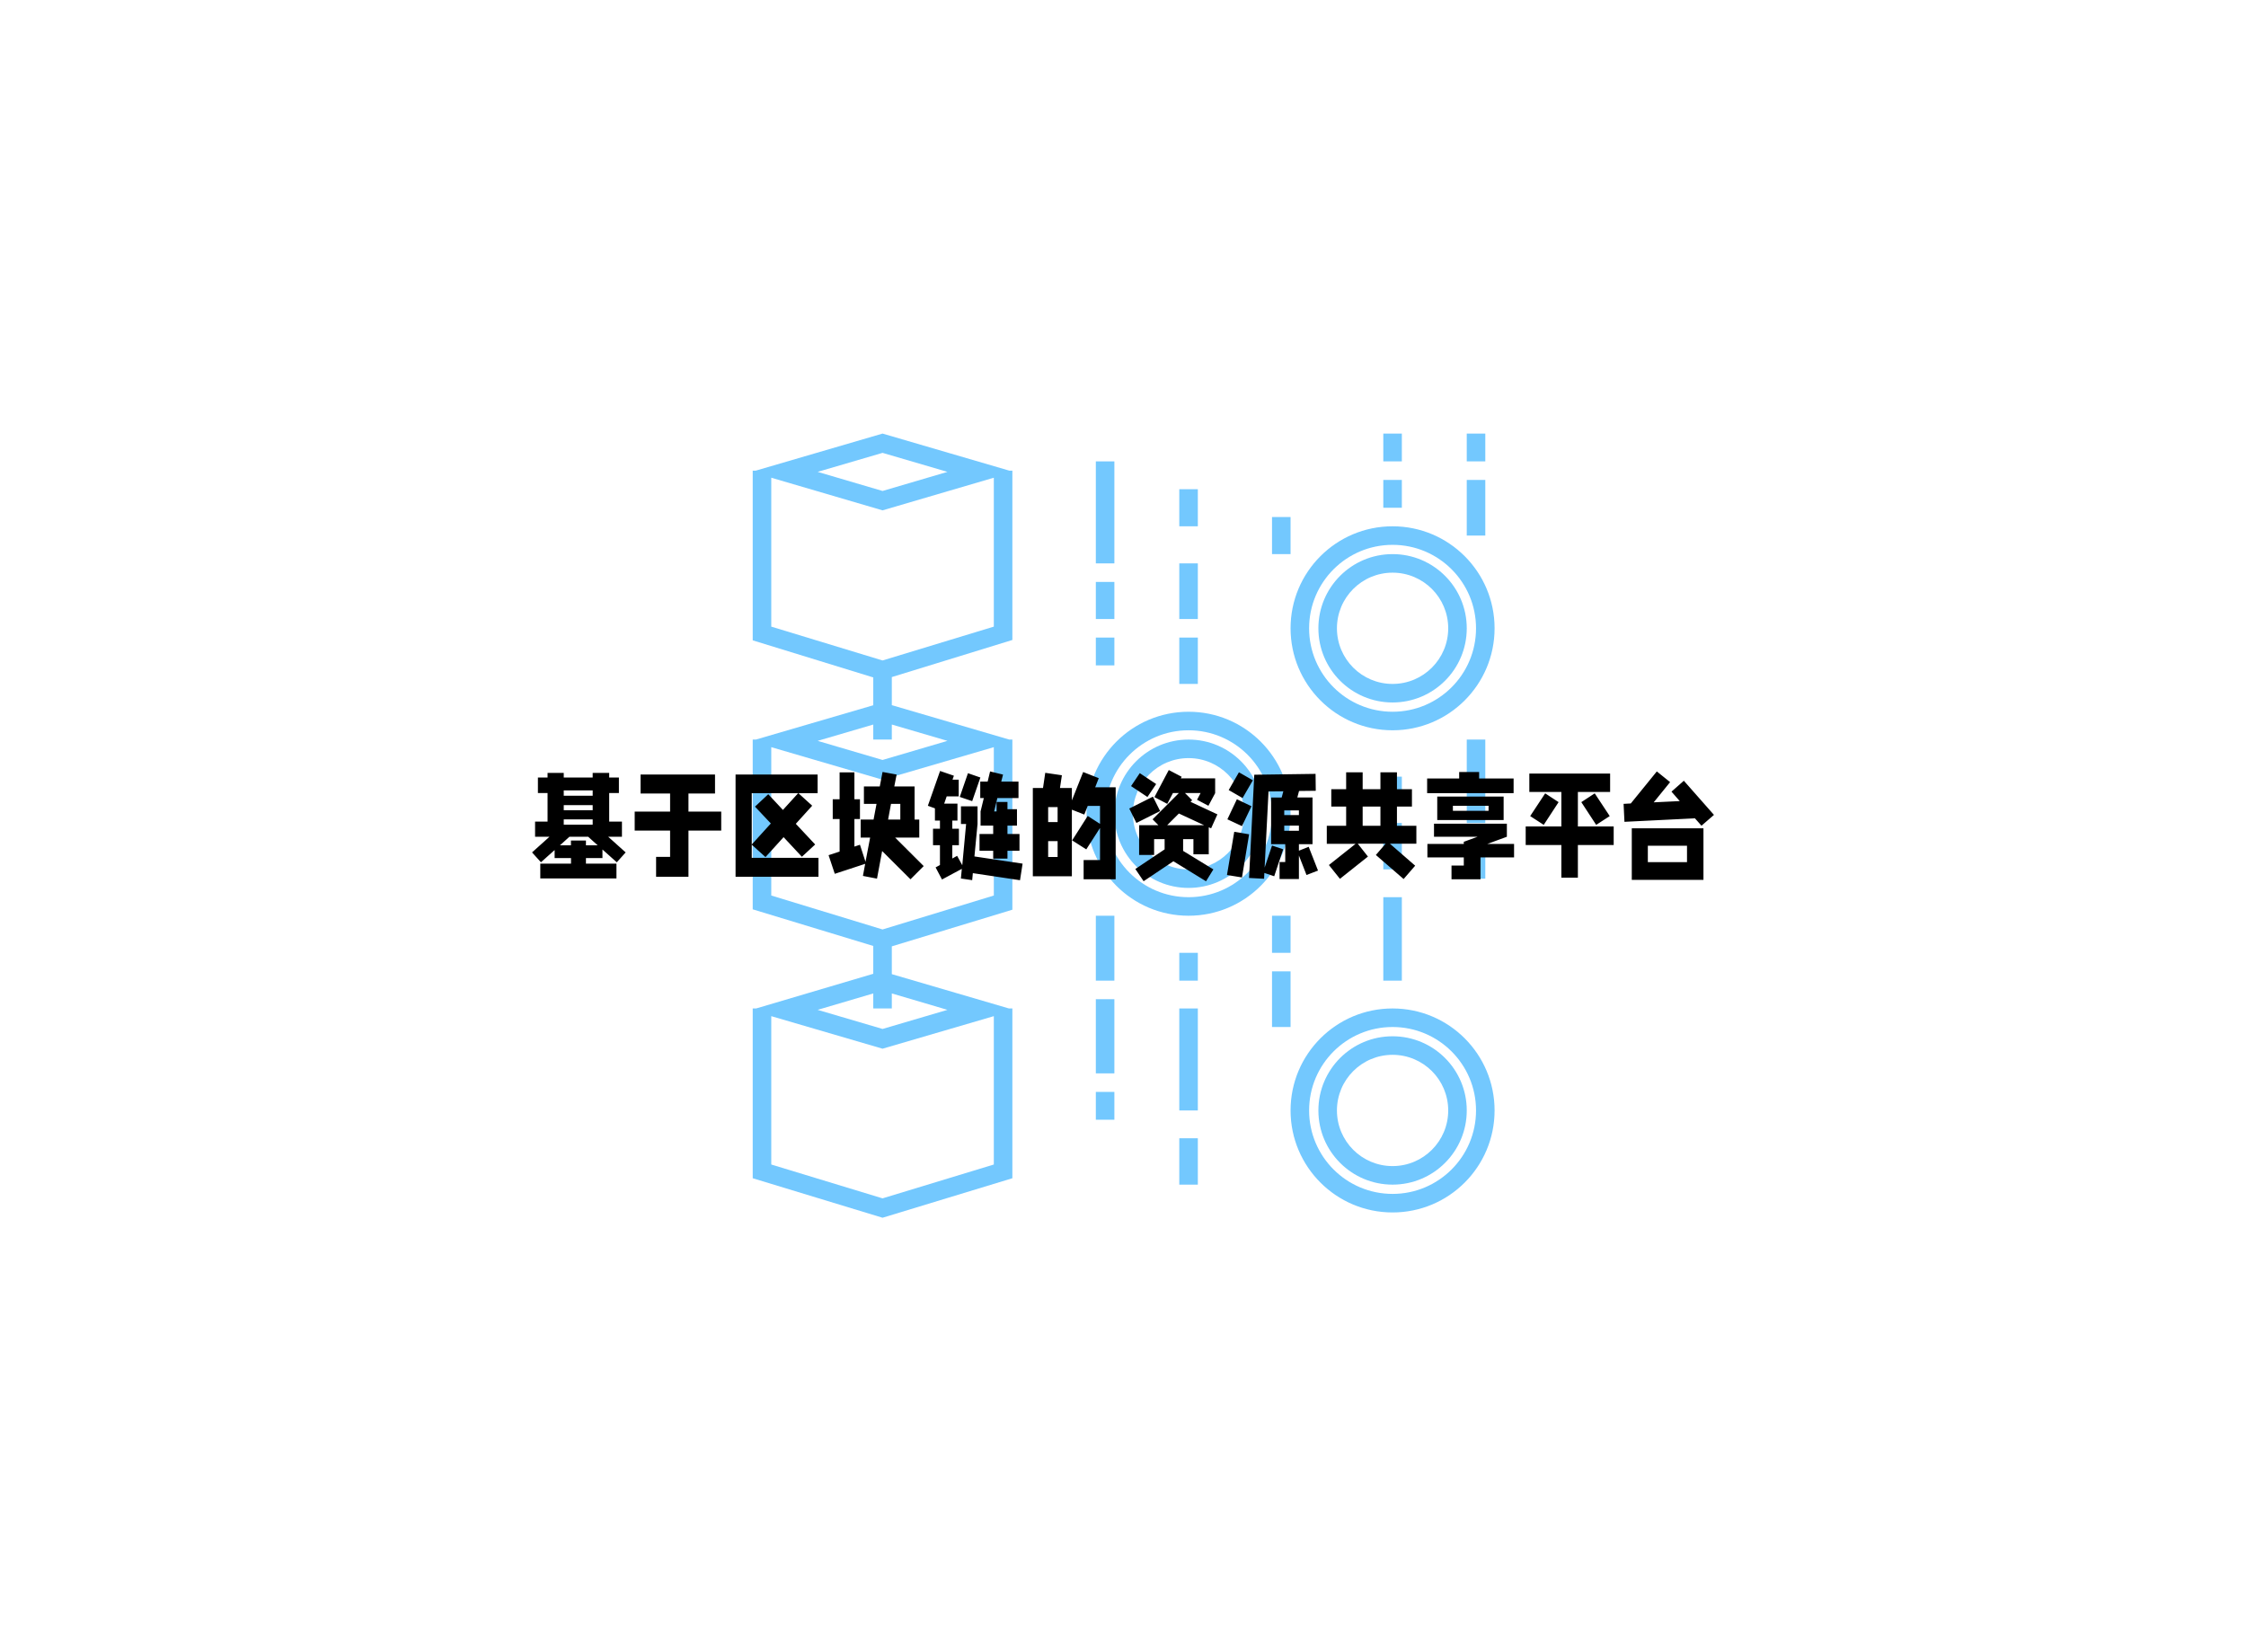
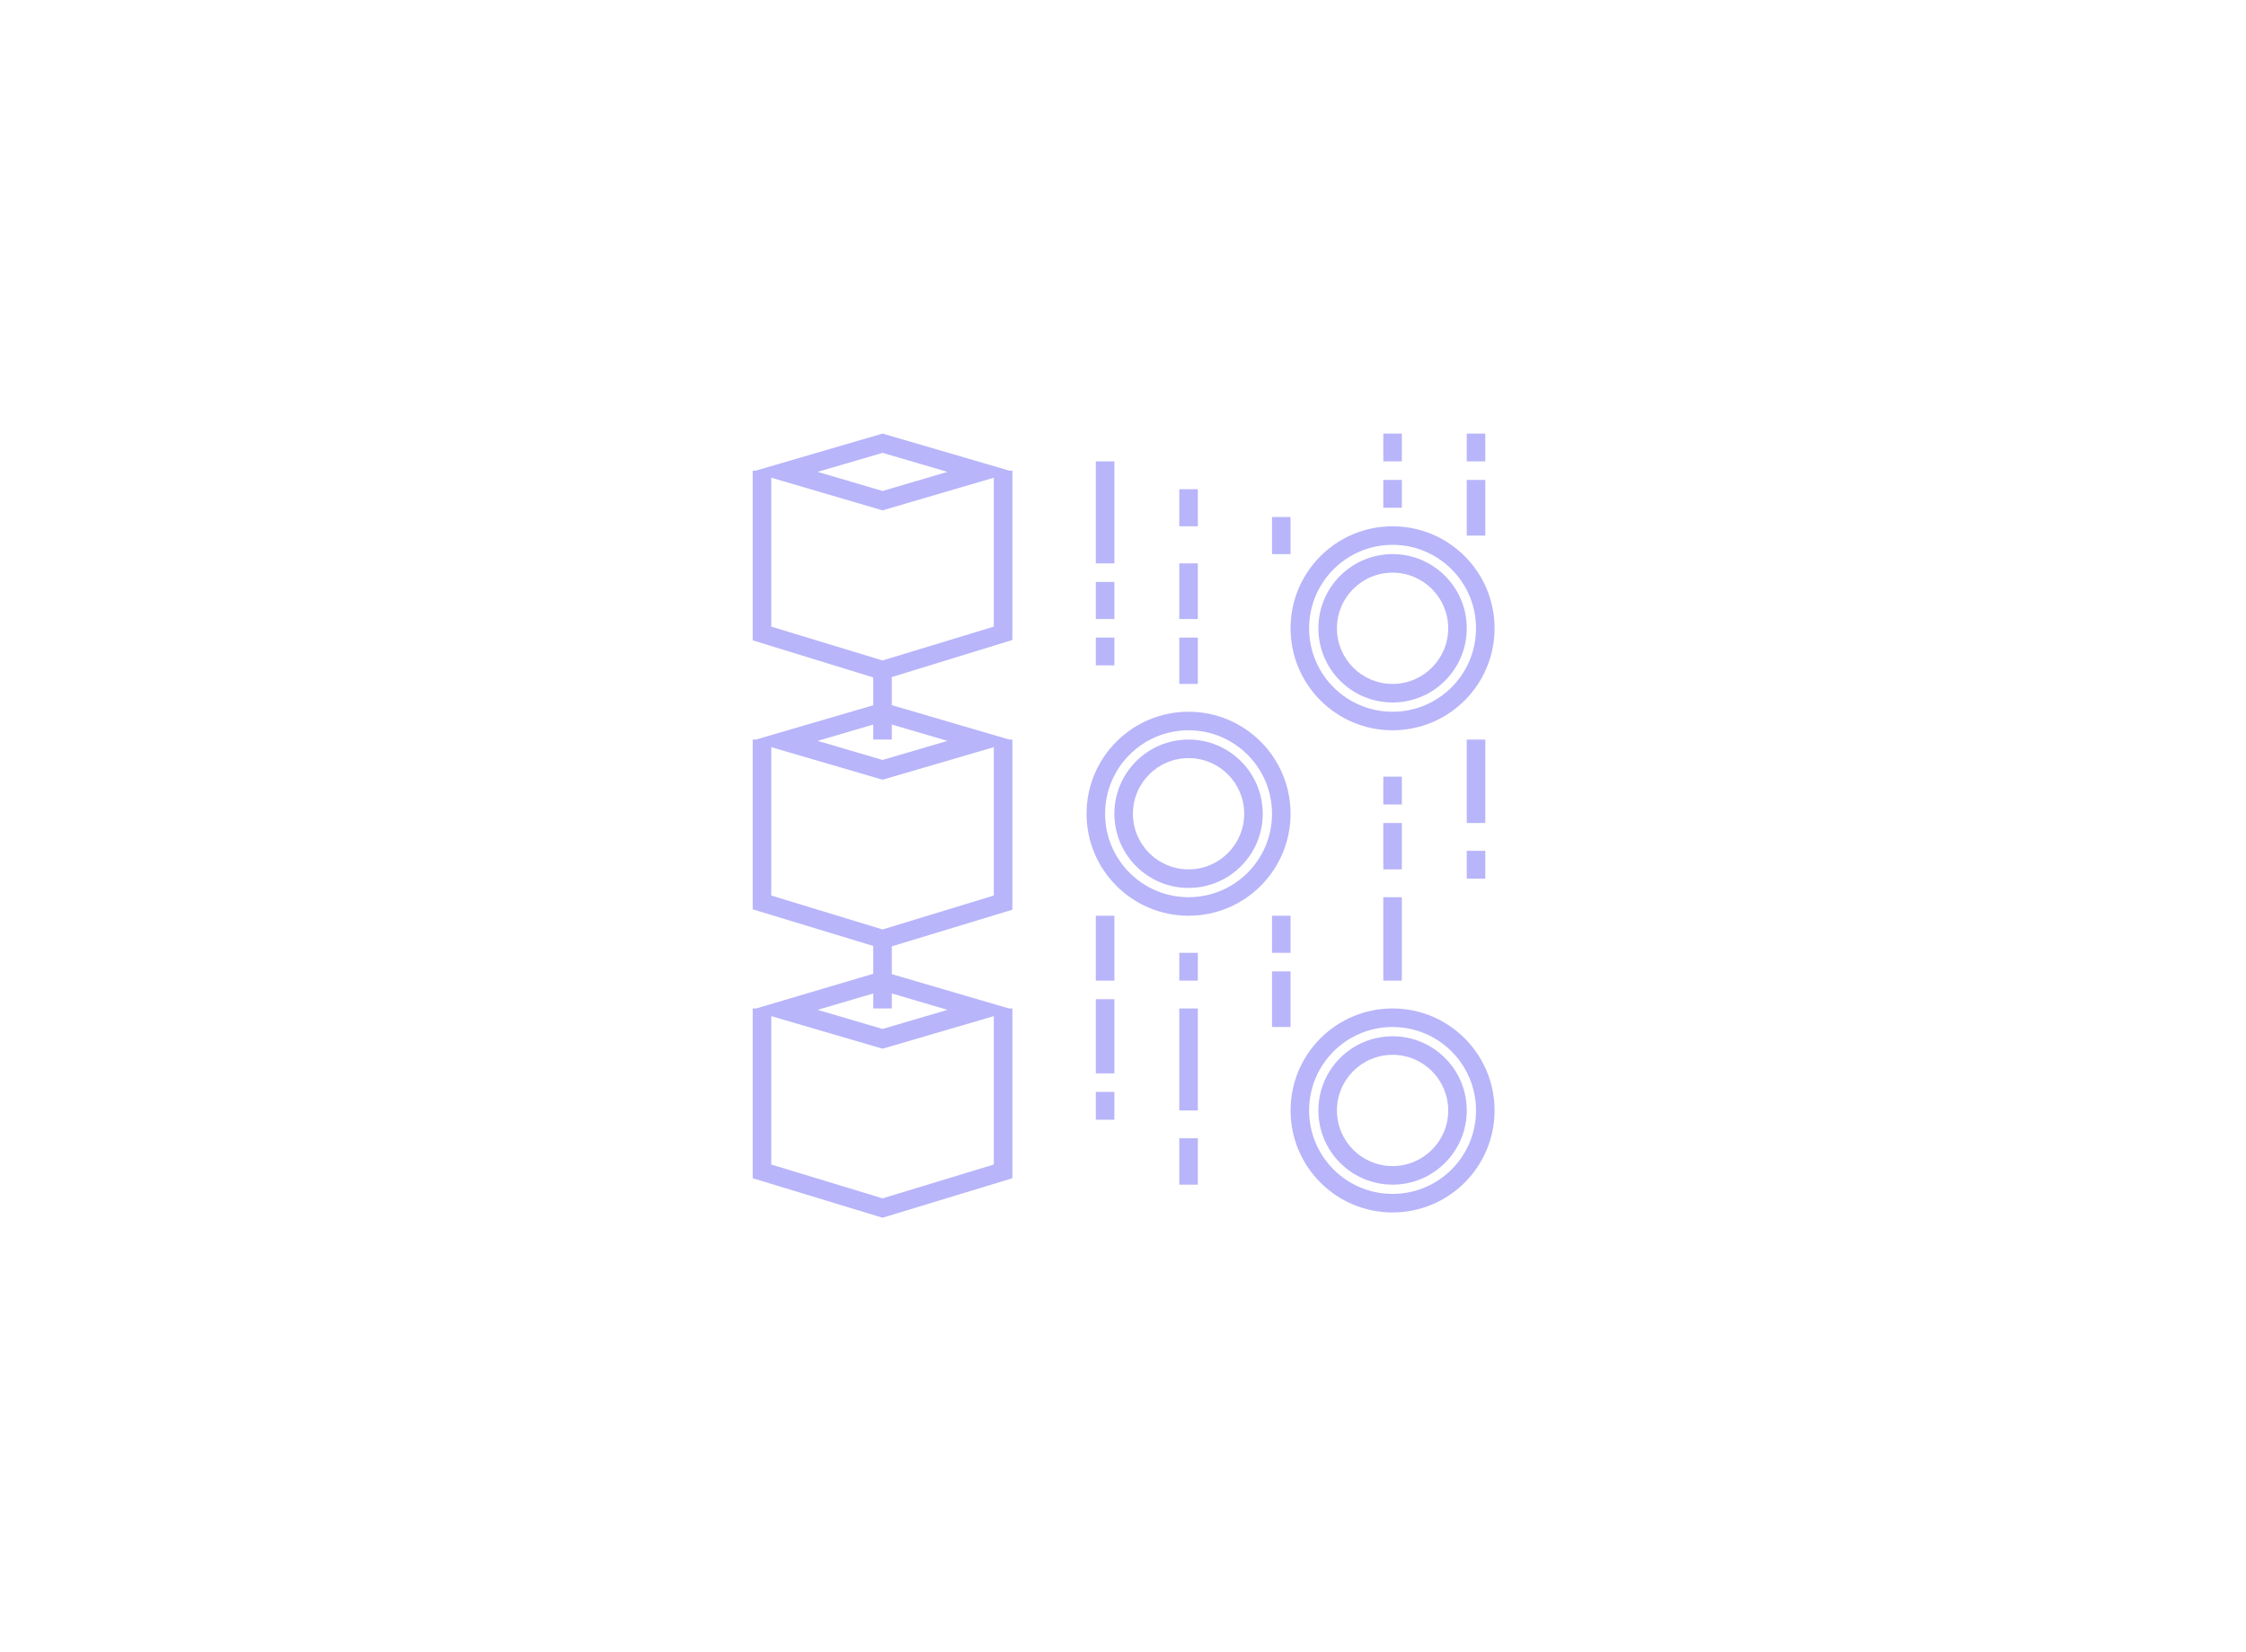
<svg xmlns="http://www.w3.org/2000/svg" data-v-70b83f88="" version="1.0" width="100%" height="100%" viewBox="0 0 340 250" preserveAspectRatio="xMidYMid meet" color-interpolation-filters="sRGB" style="margin: auto;">
-   <g data-v-70b83f88="" class="iconmbgsvg" transform="translate(80.54,65.64076)">
+   <g data-v-70b83f88="" class="iconmbgsvg" transform="translate(113.75,65.64076)">
    <g fill="#000000" hollow-target="textNormalTran">
-       <g opacity="0.55" transform="translate(33.21,0)">
+       <g opacity="0.55">
        <g>
          <rect fill="#000000" fill-opacity="0" stroke-width="2" x="0" y="0" width="112.5" height="118.718" class="image-rect" />
-           <svg filter="url(#colors8027291014)" x="0" y="0" width="112.5" height="118.718" filtersec="colorsf6544525127" class="image-svg-svg primary" style="overflow: visible;">
+           <svg filter="url(#colors6611558148)" x="0" y="0" width="112.5" height="118.718" filtersec="colorsf2924934850" class="image-svg-svg primary" style="overflow: visible;">
            <svg data-name="Layer 1" viewBox="10.86 8 80.14 84.57" x="0px" y="0px">
              <path d="M26,34.26l13-4V12.18l.14,0-.14,0V12h-.32L25,8,11.32,12H11v.09l-.14,0,.14,0V30.3l13,4v3L11.34,41H11v.1l-.14,0,.14,0V59.31l13,3.95v3L11.37,70H11v.11l-.14,0,.14,0V88.31l14,4.26,14-4.26V70.19l.14,0-.14,0V70h-.37L26,66.3v-3l13-3.95V41.18l.14,0-.14,0V41h-.34L26,37.29ZM25,10.08l7,2.05-7,2.06-7-2.06ZM13,12.76l12,3.52,12-3.52V28.82L25,32.47,13,28.82ZM37,86.83,25,90.48,13,86.83v-16l12,3.51,12-3.51ZM32,70.15l-7,2.06-7-2.06,6-1.77V70h2V68.38Zm5-12.33L25,61.48,13,57.82v-16l12,3.51,12-3.51ZM32,41.14,25,43.2l-7-2.06,6-1.76V41h2V39.38Z" />
              <path d="M58,38A11,11,0,1,0,69,49,11,11,0,0,0,58,38Zm0,20a9,9,0,1,1,9-9A9,9,0,0,1,58,58Z" />
              <path d="M58,41a8,8,0,1,0,8,8A8,8,0,0,0,58,41Zm0,14a6,6,0,1,1,6-6A6,6,0,0,1,58,55Z" />
              <path d="M80,70A11,11,0,1,0,91,81,11,11,0,0,0,80,70Zm0,20a9,9,0,1,1,9-9A9,9,0,0,1,80,90Z" />
              <path d="M80,73a8,8,0,1,0,8,8A8,8,0,0,0,80,73Zm0,14a6,6,0,1,1,6-6A6,6,0,0,1,80,87Z" />
              <path d="M80,18A11,11,0,1,0,91,29,11,11,0,0,0,80,18Zm0,20a9,9,0,1,1,9-9A9,9,0,0,1,80,38Z" />
              <path d="M80,21a8,8,0,1,0,8,8A8,8,0,0,0,80,21Zm0,14a6,6,0,1,1,6-6A6,6,0,0,1,80,35Z" />
              <rect x="48" y="11" width="2" height="11" />
              <rect x="48" y="24" width="2" height="4" />
              <rect x="48" y="30" width="2" height="3" />
              <rect x="57" y="30" width="2" height="5" />
              <rect x="57" y="22" width="2" height="6" />
              <rect x="57" y="70" width="2" height="11" />
              <rect x="57" y="84" width="2" height="5" />
              <rect x="48" y="60" width="2" height="7" />
              <rect x="48" y="69" width="2" height="8" />
              <rect x="48" y="79" width="2" height="3" />
              <rect x="57" y="64" width="2" height="3" />
              <rect x="79" y="58" width="2" height="9" />
              <rect x="79" y="50" width="2" height="5" />
              <rect x="79" y="45" width="2" height="3" />
              <rect x="88" y="41" width="2" height="9" />
              <rect x="88" y="53" width="2" height="3" />
              <rect x="88" y="13" width="2" height="6" />
              <rect x="79" y="13" width="2" height="3" />
              <rect x="88" y="8" width="2" height="3" />
              <rect x="67" y="17" width="2" height="4" />
              <rect x="67" y="60" width="2" height="4" />
              <rect x="67" y="66" width="2" height="6" />
              <rect x="79" y="8" width="2" height="3" />
              <rect x="57" y="14" width="2" height="4" />
            </svg>
          </svg>
          <defs>
-             <filter id="colors8027291014">
-               <feColorMatrix type="matrix" values="0 0 0 0 0  0 0 0 0 0.605  0 0 0 0 0.996  0 0 0 1 0" class="icon-fecolormatrix" />
+             <filter id="colors6611558148">
+               <feColorMatrix type="matrix" values="0 0 0 0 0.496  0 0 0 0 0.473  0 0 0 0 0.965  0 0 0 1 0" class="icon-fecolormatrix" />
            </filter>
-             <filter id="colorsf6544525127">
+             <filter id="colorsf2924934850">
              <feColorMatrix type="matrix" values="0 0 0 0 0.996  0 0 0 0 0.996  0 0 0 0 0.996  0 0 0 1 0" class="icon-fecolormatrix" />
            </filter>
-             <filter id="colorsb5104377899">
+             <filter id="colorsb121316764">
              <feColorMatrix type="matrix" values="0 0 0 0 0  0 0 0 0 0  0 0 0 0 0  0 0 0 1 0" class="icon-fecolormatrix" />
            </filter>
          </defs>
        </g>
      </g>
-       <g transform="translate(0,50.93924)">
+       <g transform="translate(56.25,59.35924)">
        <g data-gra="path-name" fill-rule="" class="tp-name">
          <g transform="scale(1)">
            <g>
-               <path d="M14.03-4.15L11.95-4.15 14.59-1.78 13.25-0.28 11.08-2.22 11.08-0.92 8.58-0.92 8.58-0.08 13.2-0.08 13.2 2.16 1.67 2.16 1.67-0.08 6.32-0.08 6.32-0.92 3.84-0.92 3.84-2.14 1.77-0.29 0.42-1.78 3.06-4.15 0.88-4.15 0.88-6.44 2.77-6.44 2.77-10.77 1.31-10.77 1.31-13.12 2.77-13.12 2.77-13.82 5.22-13.82 5.22-13.12 9.6-13.12 9.6-13.82 12.1-13.82 12.1-13.12 13.57-13.12 13.57-10.77 12.1-10.77 12.1-6.44 14.03-6.44 14.03-4.15ZM5.22-5.98L9.6-5.98 9.6-6.78 5.22-6.78 5.22-5.98ZM5.22-8.94L5.22-8.17 9.6-8.17 9.6-8.94 5.22-8.94ZM5.22-11.17L5.22-10.36 9.6-10.36 9.6-11.17 5.22-11.17ZM8.58-2.85L10.36-2.85 8.92-4.15 6.08-4.15 4.64-2.85 6.31-2.85 6.31-3.58 8.58-3.58 8.58-2.85ZM15.96-7.96L21.32-7.96 21.32-10.7 16.85-10.7 16.85-13.57 28.12-13.57 28.12-10.7 24.1-10.7 24.1-7.96 29.06-7.96 29.06-5.08 24.1-5.08 24.1 1.91 19.2 1.91 19.2-1.1 21.32-1.1 21.32-5.08 15.96-5.08 15.96-7.96ZM31.23-13.57L43.65-13.57 43.65-10.74 40.75-10.74 42.83-8.85 40.35-6.11 43.28-2.98 41.27-1.12 38.5-4.09 35.76-1.07 33.68-2.95 33.68-0.96 43.78-0.96 43.78 1.91 31.23 1.91 31.23-13.57ZM38.4-8.21L40.7-10.74 33.68-10.74 33.68-2.98 36.57-6.16 34.17-8.71 36.18-10.59 38.4-8.21ZM59.04-4.02L55.39-4.02 59.71 0.29 57.71 2.29 53.42-1.99 52.64 2.19 50.51 1.78 50.85-0.05 46.25 1.46 45.31-1.36 46.98-1.91 46.98-6.83 45.94-6.83 45.94-9.83 46.98-9.83 46.98-13.9 49.22-13.9 49.22-9.83 50.06-9.83 50.06-6.83 49.22-6.83 49.22-2.66 50.06-2.94 50.9-0.36 51.6-4.02 50.17-4.02 50.17-6.75 52.12-6.75 52.57-9.13 50.66-9.13 50.66-11.77 53.06-11.77 53.48-13.96 55.61-13.57 55.26-11.77 58.33-11.77 58.33-6.75 59.04-6.75 59.04-4.02ZM54.76-9.13L54.32-6.75 56.17-6.75 56.17-9.13 54.76-9.13ZM68.29-13.12L67.05-9.54 65.17-10.18 66.41-13.77 68.29-13.12ZM68.27-10.01L68.27-12.5 69.39-12.5 69.76-14.04 71.72-13.56 71.45-12.5 74.06-12.5 74.06-10.01 70.86-10.01 70.38-7.99 70.74-7.99 70.74-9.42 72.39-9.42 72.39-8.32 73.83-8.32 73.83-5.84 72.39-5.84 72.39-4.57 74.21-4.57 74.21-2.03 72.39-2.03 72.39-0.84 70.23-0.84 70.23-2.03 68.16-2.03 68.16-4.57 70.23-4.57 70.23-5.84 68.32-5.84 68.32-7.99 68.81-10.01 68.27-10.01ZM67.39-1.17L74.68-0.08 74.29 2.43 67.15 1.36 67.05 2.42 65.34 2.17 65.48 0.71 62.48 2.32 61.51 0.49 62.17 0.13 62.17-2.87 61.12-2.87 61.12-5.37 62.17-5.37 62.17-6.6 61.41-6.6 61.41-8.45 60.34-8.84 62.19-14.11 64.28-13.39 64.07-12.79 65.01-12.79 65.01-10.26 63.19-10.26 62.81-9.16 64.82-9.16 64.82-6.6 64.04-6.6 64.04-5.37 65.04-5.37 65.04-2.87 64.04-2.87 64.04-0.86 64.77-1.26 65.55 0.16 66.13-6.08 65.35-6.08 65.35-8.76 67.86-8.76 67.86-6.08 67.39-1.17ZM83.92 2.29L83.92-0.62 86.4-0.62 86.4-5.48 84.32-2.24 82.18-3.6 84.54-7.3 86.4-6.1 86.4-8.82 84.54-8.82 84.02-7.51 82.14-8.25 82.14 1.83 76.23 1.83 76.23-11.53 77.77-11.53 78.11-13.83 80.63-13.46 80.34-11.53 82.14-11.53 82.14-9.65 83.85-13.95 86.21-13.02 85.67-11.64 88.77-11.64 88.77 2.29 83.92 2.29ZM79.98-1.09L79.98-3.49 78.55-3.49 78.55-1.09 79.98-1.09ZM78.55-6.37L79.98-6.37 79.98-8.64 78.55-8.64 78.55-6.37ZM98.98-3.79L98.98-2.01 103.56 0.79 102.45 2.59 97.51-0.44 93 2.58 91.75 0.73 96.18-2.24 96.18-3.79 94.59-3.79 94.59-1.39 92.32-1.39 92.32-5.9 95.24-5.9 94.36-6.79 98.34-10.77 97.44-10.77 96.58-9.13 94.64-10.15 96.81-14.25 98.76-13.23 98.63-12.99 103.83-12.99 103.83-10.75 102.81-8.84 101.09-9.75 101.63-10.77 99.26-10.77 100.35-9.68 100.1-9.44 104.17-7.54 103.22-5.43 102.86-5.58 102.86-1.49 100.54-1.49 100.54-3.79 98.98-3.79ZM102.16-5.9L98.34-7.67 96.57-5.9 102.16-5.9ZM94.9-12.13L93.58-10.17 91.1-11.82 92.42-13.78 94.9-12.13ZM95.5-8.04L91.91-6.24 90.83-8.42 94.41-10.22 95.5-8.04ZM107.89-5.76L105.68-6.79 107.12-9.83 109.33-8.77 107.89-5.76ZM107.89 2.01L105.62 1.64 106.72-4.9 108.97-4.52 107.89 2.01ZM116.51-2.04L117.99-2.63 119.4 0.97 117.66 1.64 116.51-1.31 116.51 2.25 113.58 2.25 113.58-0.32 114.44-0.32 114.44-3.03 112.3-3.03 112.3-10.09 113.9-10.09 114.15-11.03 111.91-11.01 111.32 0.52 112.44-2.82 114.13-2.25 112.77 1.83 111.28 1.33 111.24 2.21 108.96 2.09 109.75-13.52 109.77-13.52 109.77-13.54 119.03-13.67 119.06-11.11 116.53-11.08 116.27-10.1 118.57-10.1 118.57-3.03 116.51-3.03 116.51-2.04ZM114.29-8.14L114.29-7.43 116.51-7.43 116.51-8.14 114.29-8.14ZM114.29-5.84L114.29-5.06 116.51-5.06 116.51-5.84 114.29-5.84ZM107.98-10.01L105.88-11.22 107.43-13.91 109.54-12.7 107.98-10.01ZM120.73-5.81L123.66-5.81 123.66-8.72 121.41-8.72 121.41-11.35 123.66-11.35 123.66-13.91 126.16-13.91 126.16-11.35 128.85-11.35 128.85-13.91 131.35-13.91 131.35-11.35 133.62-11.35 133.62-8.72 131.35-8.72 131.35-5.81 134.29-5.81 134.29-3.1 130.28-3.1 134.11 0.23 132.36 2.25 128.16-1.39 129.63-3.1 125.42-3.1 126.96-1.15 122.72 2.22 121.05 0.13 125.09-3.08 120.73-3.08 120.73-5.81ZM126.16-8.72L126.16-5.81 128.85-5.81 128.85-8.72 126.16-8.72ZM139.61 0.21L141.47 0.21 141.47-1.02 135.96-1.02 135.96-3.06 141.47-3.06 141.47-3.41 141.54-3.41 143.56-4.15 136.96-4.15 136.96-6.13 147.99-6.13 147.99-4.15 145.02-3.06 149.08-3.06 149.08-1.02 144-1.02 144 2.29 139.61 2.29 139.61 0.21ZM149.01-12.97L149.01-10.75 135.92-10.75 135.92-12.97 140.77-12.97 140.77-13.95 143.79-13.95 143.79-12.97 149.01-12.97ZM137.45-10.23L147.5-10.23 147.5-6.68 137.45-6.68 137.45-10.23ZM145.22-8.08L145.22-8.84 139.82-8.84 139.82-8.08 145.22-8.08ZM156.24 2.04L156.24-2.9 150.84-2.9 150.84-5.71 156.24-5.71 156.24-10.93 151.39-10.93 151.39-13.72 163.62-13.72 163.62-10.93 158.74-10.93 158.74-5.71 164.16-5.71 164.16-2.9 158.74-2.9 158.74 2.04 156.24 2.04ZM153.57-5.95L151.52-7.28 153.79-10.72 155.82-9.39 153.57-5.95ZM161.51-5.95L159.26-9.39 161.29-10.72 163.56-7.28 161.51-5.95ZM170.69-14.04L172.7-12.42 170.22-9.36 174.16-9.55 172.91-10.98 174.78-12.63 179.34-7.46 177.45-5.82 176.46-6.94 165.79-6.41 165.66-9.13 166.75-9.19 170.69-14.04ZM166.9 2.38L166.9-5.43 177.75-5.43 177.75 2.38 166.9 2.38ZM175.26-0.31L175.26-2.79 169.33-2.79 169.33-0.31 175.26-0.31Z" transform="translate(-0.42, 14.25)" />
+               <path d="" transform="translate(0, 0)" />
            </g>
          </g>
        </g>
      </g>
    </g>
  </g>
  <defs v-gra="od" />
</svg>
